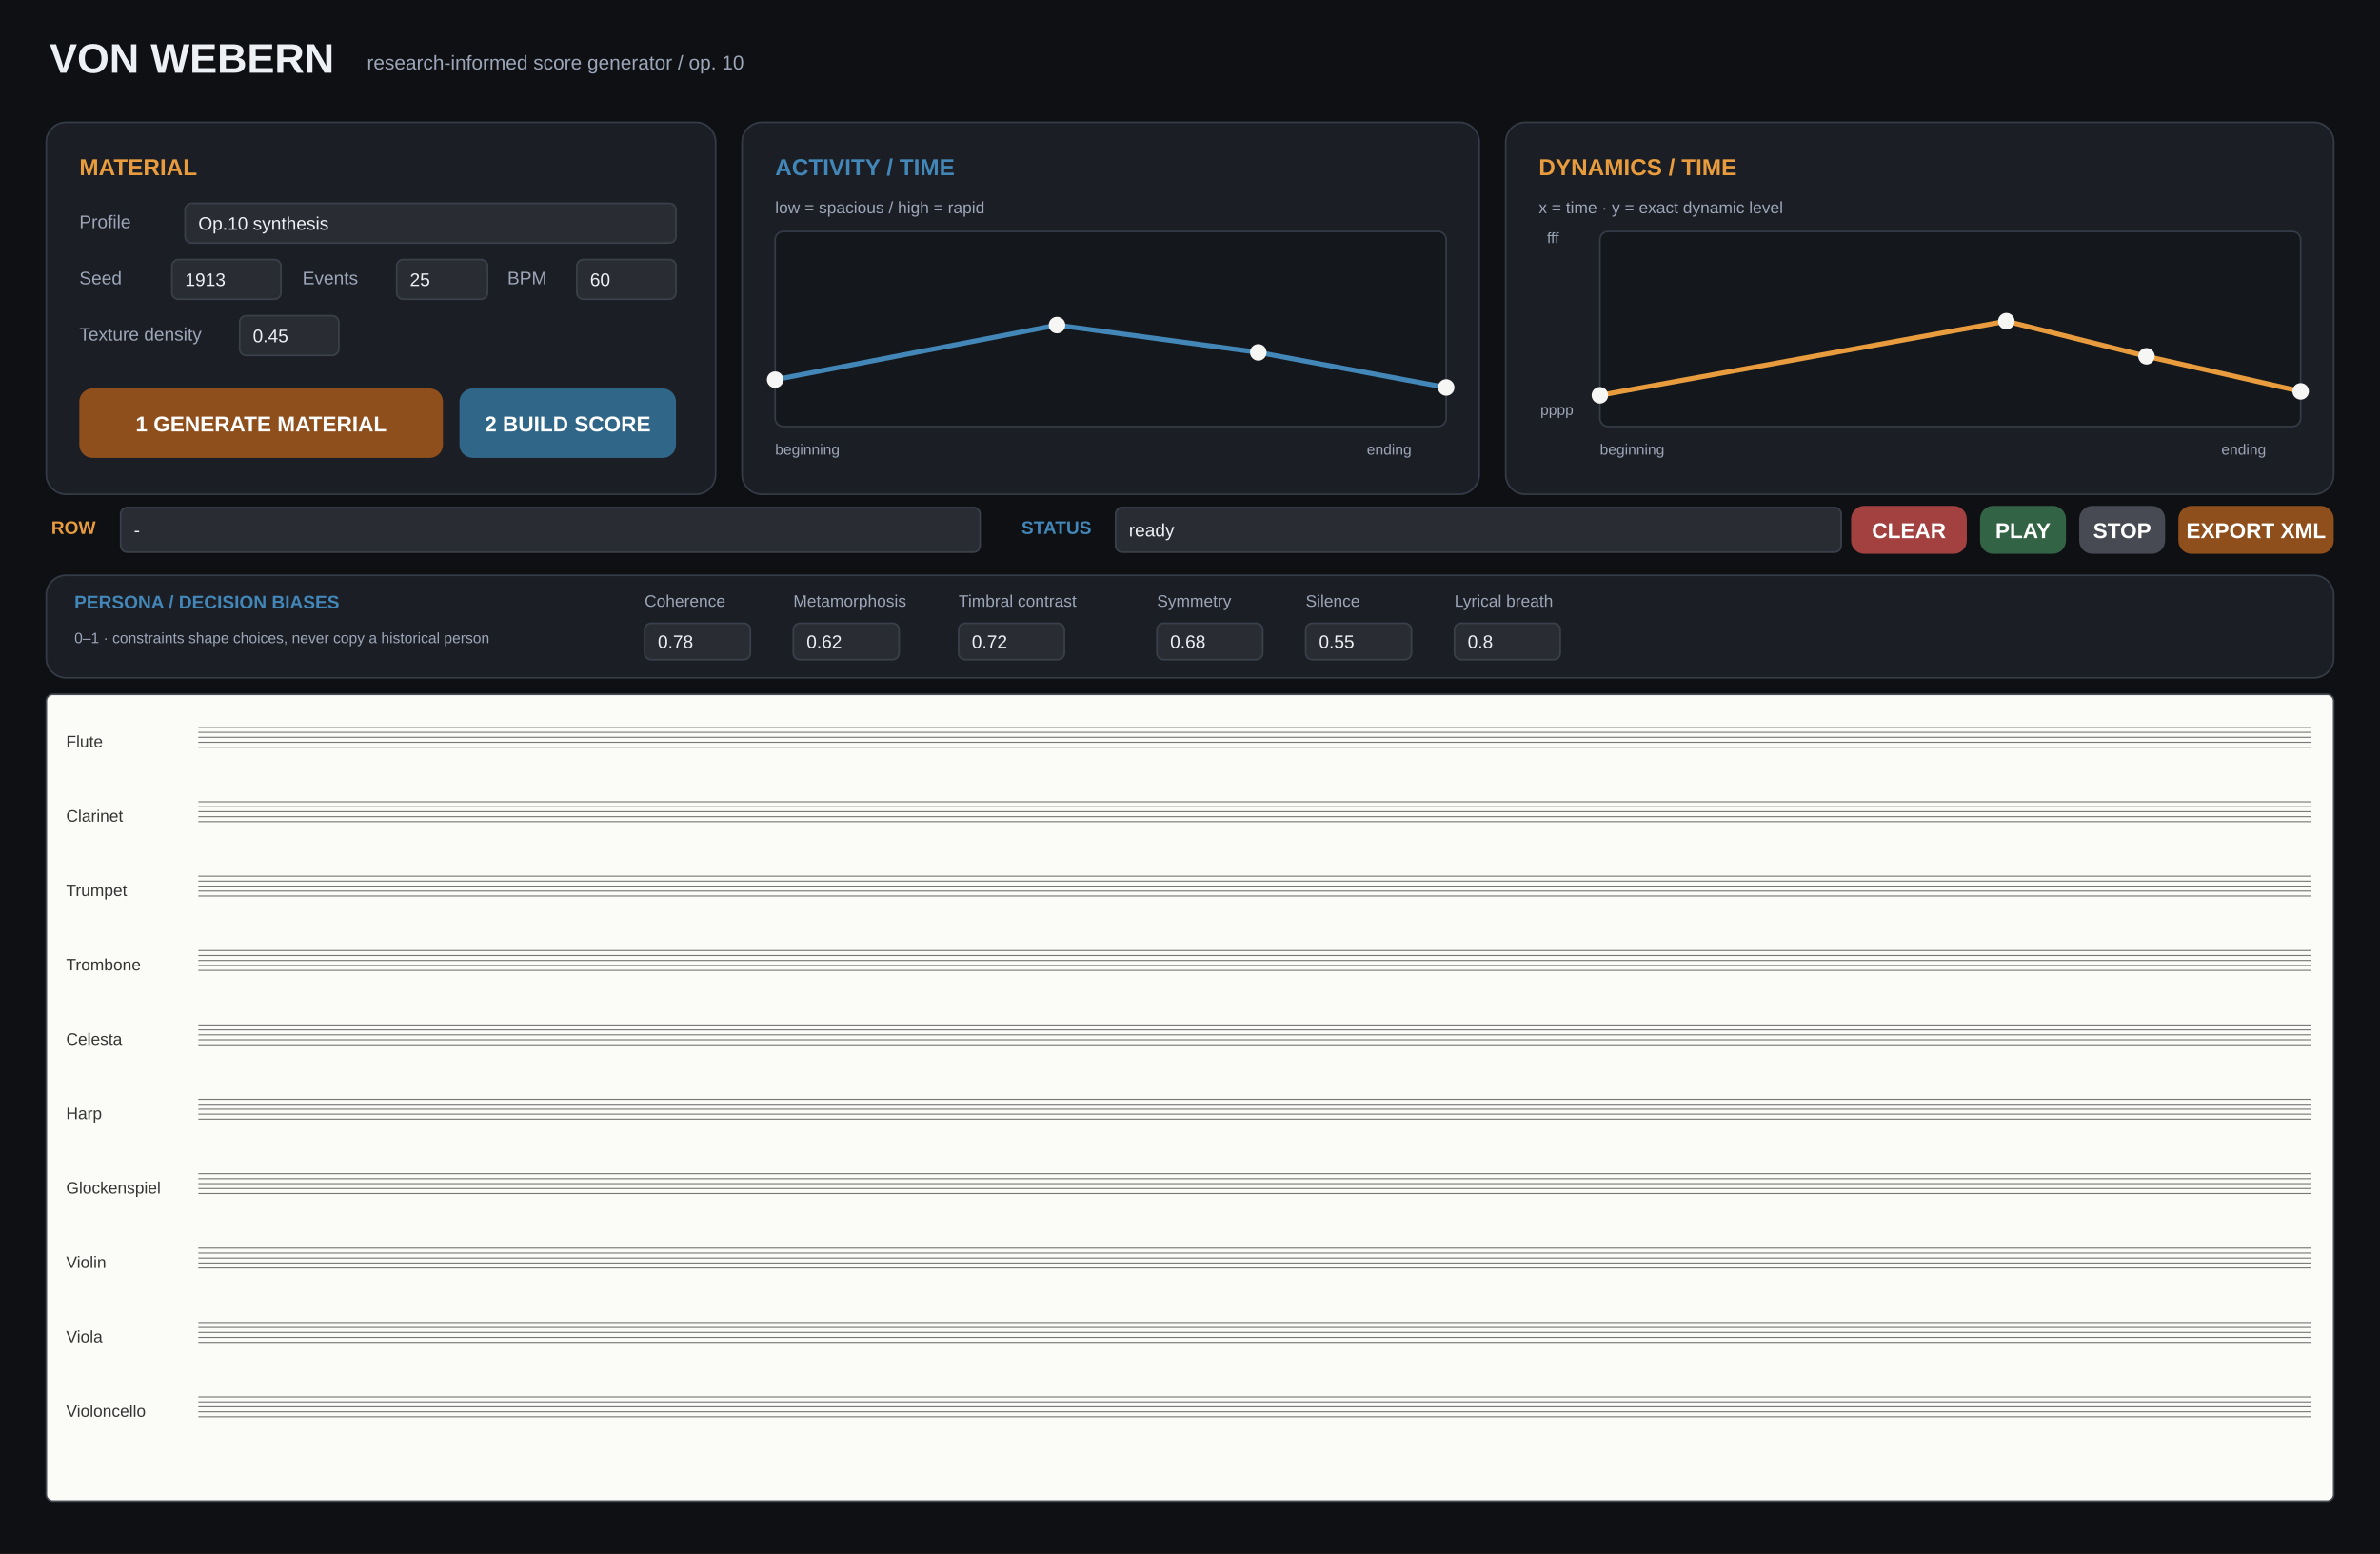
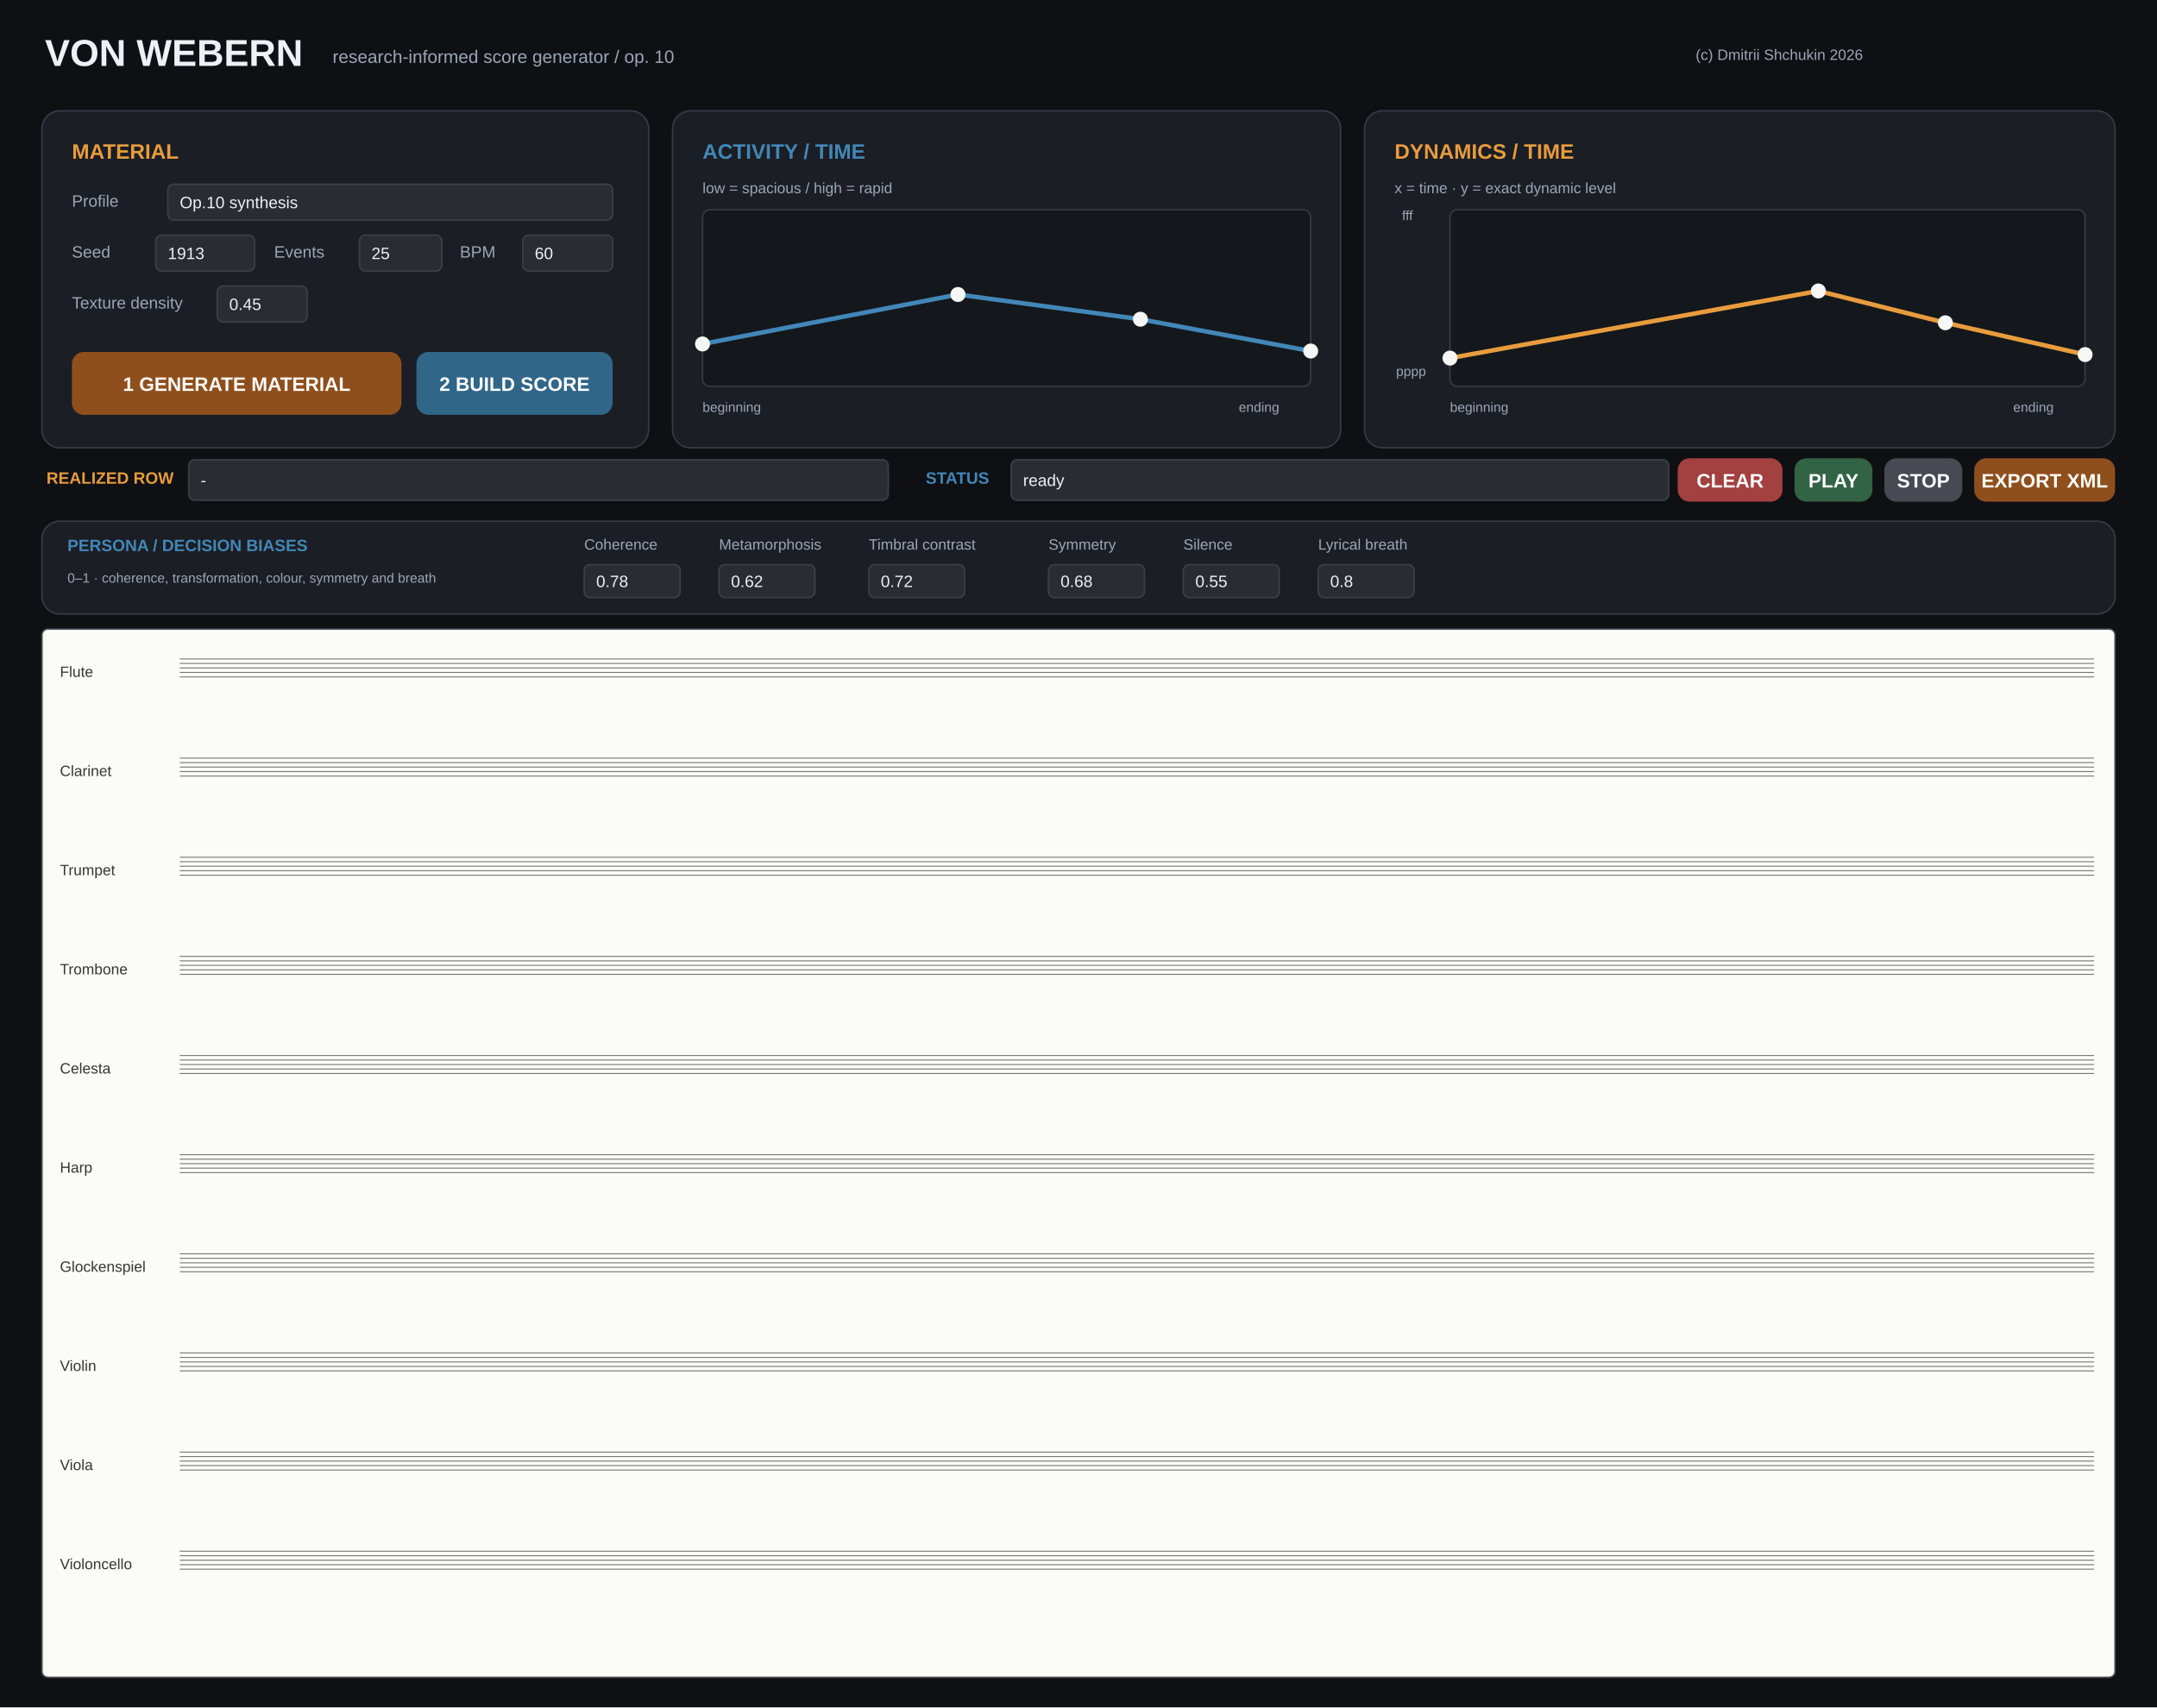
- <svg xmlns="http://www.w3.org/2000/svg" width="1440" height="940" viewBox="0 0 1440 940">
-   <rect width="1440" height="940" fill="#0e1013" />
+ <svg xmlns="http://www.w3.org/2000/svg" width="1440" height="1140" viewBox="0 0 1440 1140">
+   <rect width="1440" height="1140" fill="#0e1013" />
  <rect x="28" y="74" width="405" height="225" rx="12" fill="#1b1e24" stroke="#353b47" />
  <rect x="449" y="74" width="446" height="225" rx="12" fill="#1b1e24" stroke="#353b47" />
  <rect x="911" y="74" width="501" height="225" rx="12" fill="#1b1e24" stroke="#353b47" />
  <text x="30" y="44" fill="rgb(237,240,245)" font-size="25" font-weight="700" font-family="Arial">VON WEBERN</text>
  <text x="222" y="42" fill="rgb(156,166,184)" font-size="12" font-weight="400" font-family="Arial">research-informed score generator / op. 10</text>
+   <text x="1132" y="40" fill="rgb(156,166,184)" font-size="10" font-weight="400" font-family="Arial">(c) Dmitrii Shchukin 2026</text>
  <text x="48" y="106" fill="rgb(232,156,61)" font-size="14" font-weight="700" font-family="Arial">MATERIAL</text>
  <text x="469" y="106" fill="rgb(66,135,184)" font-size="14" font-weight="700" font-family="Arial">ACTIVITY / TIME</text>
  <text x="931" y="106" fill="rgb(232,156,61)" font-size="14" font-weight="700" font-family="Arial">DYNAMICS / TIME</text>
  <text x="48" y="138" fill="rgb(156,166,184)" font-size="11" font-weight="400" font-family="Arial">Profile</text>
  <rect x="112" y="123" width="297" height="24" rx="4" fill="#292c33" stroke="#3a404b" />
  <text x="120" y="139" fill="#eef0f4" font-size="11" font-family="Arial">Op.10 synthesis</text>
  <text x="48" y="172" fill="rgb(156,166,184)" font-size="11" font-weight="400" font-family="Arial">Seed</text>
  <rect x="104" y="157" width="66" height="24" rx="4" fill="#292c33" stroke="#3a404b" />
  <text x="112" y="173" fill="#eef0f4" font-size="11" font-family="Arial">1913</text>
  <text x="183" y="172" fill="rgb(156,166,184)" font-size="11" font-weight="400" font-family="Arial">Events</text>
  <rect x="240" y="157" width="55" height="24" rx="4" fill="#292c33" stroke="#3a404b" />
  <text x="248" y="173" fill="#eef0f4" font-size="11" font-family="Arial">25</text>
  <text x="307" y="172" fill="rgb(156,166,184)" font-size="11" font-weight="400" font-family="Arial">BPM</text>
  <rect x="349" y="157" width="60" height="24" rx="4" fill="#292c33" stroke="#3a404b" />
  <text x="357" y="173" fill="#eef0f4" font-size="11" font-family="Arial">60</text>
  <text x="48" y="206" fill="rgb(156,166,184)" font-size="11" font-weight="400" font-family="Arial">Texture density</text>
  <rect x="145" y="191" width="60" height="24" rx="4" fill="#292c33" stroke="#3a404b" />
  <text x="153" y="207" fill="#eef0f4" font-size="11" font-family="Arial">0.45</text>
  <rect x="48" y="235" width="220" height="42" rx="8" fill="rgb(143,79,28)" />
  <text x="158" y="261" fill="#fff" text-anchor="middle" font-size="13" font-weight="700" font-family="Arial">1  GENERATE MATERIAL</text>
  <rect x="278" y="235" width="131" height="42" rx="8" fill="rgb(48,102,135)" />
  <text x="343.5" y="261" fill="#fff" text-anchor="middle" font-size="13" font-weight="700" font-family="Arial">2  BUILD SCORE</text>
  <text x="469" y="129" fill="rgb(156,166,184)" font-size="10" font-weight="400" font-family="Arial">low = spacious / high = rapid</text>
  <rect x="469" y="140" width="406" height="118" rx="5" fill="#14171c" stroke="#353b47" />
  <polyline points="469,229.68 639.52,196.64 761.32,213.16 875,234.4" fill="none" stroke="rgb(66,135,184)" stroke-width="3" />
  <circle cx="469" cy="229.68" r="5" fill="#f6f6f4" />
  <circle cx="639.52" cy="196.64" r="5" fill="#f6f6f4" />
  <circle cx="761.32" cy="213.16" r="5" fill="#f6f6f4" />
  <circle cx="875" cy="234.4" r="5" fill="#f6f6f4" />
  <text x="469" y="275" fill="rgb(156,166,184)" font-size="9" font-weight="400" font-family="Arial">beginning</text>
  <text x="827" y="275" fill="rgb(156,166,184)" font-size="9" font-weight="400" font-family="Arial">ending</text>
  <text x="931" y="129" fill="rgb(156,166,184)" font-size="10" font-weight="400" font-family="Arial">x = time · y = exact dynamic level</text>
  <rect x="968" y="140" width="424" height="118" rx="5" fill="#14171c" stroke="#353b47" />
  <polyline points="968,239.12 1213.92,194.28 1298.72,215.52 1392,236.76" fill="none" stroke="rgb(232,156,61)" stroke-width="3" />
  <circle cx="968" cy="239.12" r="5" fill="#f6f6f4" />
  <circle cx="1213.92" cy="194.28" r="5" fill="#f6f6f4" />
  <circle cx="1298.72" cy="215.52" r="5" fill="#f6f6f4" />
  <circle cx="1392" cy="236.76" r="5" fill="#f6f6f4" />
  <text x="936" y="147" fill="rgb(156,166,184)" font-size="9" font-weight="400" font-family="Arial">fff</text>
  <text x="932" y="251" fill="rgb(156,166,184)" font-size="9" font-weight="400" font-family="Arial">pppp</text>
  <text x="968" y="275" fill="rgb(156,166,184)" font-size="9" font-weight="400" font-family="Arial">beginning</text>
  <text x="1344" y="275" fill="rgb(156,166,184)" font-size="9" font-weight="400" font-family="Arial">ending</text>
-   <text x="31" y="323" fill="rgb(232,156,61)" font-size="11" font-weight="700" font-family="Arial">ROW</text>
-   <rect x="73" y="307" width="520" height="27" rx="4" fill="#292c33" stroke="#3a404b" />
-   <text x="81" y="324.5" fill="#eef0f4" font-size="11" font-family="Arial">-</text>
+   <text x="31" y="323" fill="rgb(232,156,61)" font-size="11" font-weight="700" font-family="Arial">REALIZED ROW</text>
+   <rect x="126" y="307" width="467" height="27" rx="4" fill="#292c33" stroke="#3a404b" />
+   <text x="134" y="324.5" fill="#eef0f4" font-size="11" font-family="Arial">-</text>
  <text x="618" y="323" fill="rgb(66,135,184)" font-size="11" font-weight="700" font-family="Arial">STATUS</text>
  <rect x="675" y="307" width="439" height="27" rx="4" fill="#292c33" stroke="#3a404b" />
  <text x="683" y="324.5" fill="#eef0f4" font-size="11" font-family="Arial">ready</text>
  <rect x="1120" y="306" width="70" height="29" rx="8" fill="rgb(163,64,64)" />
  <text x="1155" y="325.5" fill="#fff" text-anchor="middle" font-size="13" font-weight="700" font-family="Arial">CLEAR</text>
  <rect x="1198" y="306" width="52" height="29" rx="8" fill="rgb(51,99,69)" />
  <text x="1224" y="325.5" fill="#fff" text-anchor="middle" font-size="13" font-weight="700" font-family="Arial">PLAY</text>
  <rect x="1258" y="306" width="52" height="29" rx="8" fill="rgb(71,74,82)" />
  <text x="1284" y="325.5" fill="#fff" text-anchor="middle" font-size="13" font-weight="700" font-family="Arial">STOP</text>
  <rect x="1318" y="306" width="94" height="29" rx="8" fill="rgb(143,79,28)" />
  <text x="1365" y="325.5" fill="#fff" text-anchor="middle" font-size="13" font-weight="700" font-family="Arial">EXPORT XML</text>
  <rect x="28" y="348" width="1384" height="62" rx="12" fill="#1b1e24" stroke="#353b47" />
  <text x="45" y="368" fill="rgb(66,135,184)" font-size="11" font-weight="700" font-family="Arial">PERSONA / DECISION BIASES</text>
-   <text x="45" y="389" fill="rgb(156,166,184)" font-size="9" font-weight="400" font-family="Arial">0–1 · constraints shape choices, never copy a historical person</text>
+   <text x="45" y="389" fill="rgb(156,166,184)" font-size="9" font-weight="400" font-family="Arial">0–1 · coherence, transformation, colour, symmetry and breath</text>
  <text x="390" y="367" fill="rgb(156,166,184)" font-size="10" font-weight="400" font-family="Arial">Coherence</text>
  <rect x="390" y="377" width="64" height="22" rx="4" fill="#292c33" stroke="#3a404b" />
  <text x="398" y="392" fill="#eef0f4" font-size="11" font-family="Arial">0.78</text>
  <text x="480" y="367" fill="rgb(156,166,184)" font-size="10" font-weight="400" font-family="Arial">Metamorphosis</text>
  <rect x="480" y="377" width="64" height="22" rx="4" fill="#292c33" stroke="#3a404b" />
  <text x="488" y="392" fill="#eef0f4" font-size="11" font-family="Arial">0.62</text>
  <text x="580" y="367" fill="rgb(156,166,184)" font-size="10" font-weight="400" font-family="Arial">Timbral contrast</text>
  <rect x="580" y="377" width="64" height="22" rx="4" fill="#292c33" stroke="#3a404b" />
  <text x="588" y="392" fill="#eef0f4" font-size="11" font-family="Arial">0.72</text>
  <text x="700" y="367" fill="rgb(156,166,184)" font-size="10" font-weight="400" font-family="Arial">Symmetry</text>
  <rect x="700" y="377" width="64" height="22" rx="4" fill="#292c33" stroke="#3a404b" />
  <text x="708" y="392" fill="#eef0f4" font-size="11" font-family="Arial">0.68</text>
  <text x="790" y="367" fill="rgb(156,166,184)" font-size="10" font-weight="400" font-family="Arial">Silence</text>
  <rect x="790" y="377" width="64" height="22" rx="4" fill="#292c33" stroke="#3a404b" />
  <text x="798" y="392" fill="#eef0f4" font-size="11" font-family="Arial">0.55</text>
  <text x="880" y="367" fill="rgb(156,166,184)" font-size="10" font-weight="400" font-family="Arial">Lyrical breath</text>
  <rect x="880" y="377" width="64" height="22" rx="4" fill="#292c33" stroke="#3a404b" />
  <text x="888" y="392" fill="#eef0f4" font-size="11" font-family="Arial">0.8</text>
-   <rect x="28" y="420" width="1384" height="488" rx="4" fill="#fbfbf7" stroke="#464b54" />
+   <rect x="28" y="420" width="1384" height="700" rx="4" fill="#fbfbf7" stroke="#464b54" />
  <text x="40" y="452" fill="#353535" font-size="10" font-family="Arial">Flute</text>
  <line x1="120" y1="440" x2="1398" y2="440" stroke="#777" stroke-width="0.65" />
  <line x1="120" y1="443" x2="1398" y2="443" stroke="#777" stroke-width="0.65" />
  <line x1="120" y1="446" x2="1398" y2="446" stroke="#777" stroke-width="0.65" />
  <line x1="120" y1="449" x2="1398" y2="449" stroke="#777" stroke-width="0.65" />
  <line x1="120" y1="452" x2="1398" y2="452" stroke="#777" stroke-width="0.65" />
-   <text x="40" y="497" fill="#353535" font-size="10" font-family="Arial">Clarinet</text>
-   <line x1="120" y1="485" x2="1398" y2="485" stroke="#777" stroke-width="0.65" />
-   <line x1="120" y1="488" x2="1398" y2="488" stroke="#777" stroke-width="0.65" />
-   <line x1="120" y1="491" x2="1398" y2="491" stroke="#777" stroke-width="0.65" />
-   <line x1="120" y1="494" x2="1398" y2="494" stroke="#777" stroke-width="0.65" />
-   <line x1="120" y1="497" x2="1398" y2="497" stroke="#777" stroke-width="0.65" />
-   <text x="40" y="542" fill="#353535" font-size="10" font-family="Arial">Trumpet</text>
-   <line x1="120" y1="530" x2="1398" y2="530" stroke="#777" stroke-width="0.65" />
-   <line x1="120" y1="533" x2="1398" y2="533" stroke="#777" stroke-width="0.65" />
-   <line x1="120" y1="536" x2="1398" y2="536" stroke="#777" stroke-width="0.65" />
-   <line x1="120" y1="539" x2="1398" y2="539" stroke="#777" stroke-width="0.65" />
-   <line x1="120" y1="542" x2="1398" y2="542" stroke="#777" stroke-width="0.65" />
-   <text x="40" y="587" fill="#353535" font-size="10" font-family="Arial">Trombone</text>
-   <line x1="120" y1="575" x2="1398" y2="575" stroke="#777" stroke-width="0.65" />
-   <line x1="120" y1="578" x2="1398" y2="578" stroke="#777" stroke-width="0.65" />
-   <line x1="120" y1="581" x2="1398" y2="581" stroke="#777" stroke-width="0.65" />
-   <line x1="120" y1="584" x2="1398" y2="584" stroke="#777" stroke-width="0.65" />
-   <line x1="120" y1="587" x2="1398" y2="587" stroke="#777" stroke-width="0.65" />
-   <text x="40" y="632" fill="#353535" font-size="10" font-family="Arial">Celesta</text>
-   <line x1="120" y1="620" x2="1398" y2="620" stroke="#777" stroke-width="0.65" />
-   <line x1="120" y1="623" x2="1398" y2="623" stroke="#777" stroke-width="0.65" />
-   <line x1="120" y1="626" x2="1398" y2="626" stroke="#777" stroke-width="0.65" />
-   <line x1="120" y1="629" x2="1398" y2="629" stroke="#777" stroke-width="0.65" />
-   <line x1="120" y1="632" x2="1398" y2="632" stroke="#777" stroke-width="0.65" />
-   <text x="40" y="677" fill="#353535" font-size="10" font-family="Arial">Harp</text>
-   <line x1="120" y1="665" x2="1398" y2="665" stroke="#777" stroke-width="0.65" />
-   <line x1="120" y1="668" x2="1398" y2="668" stroke="#777" stroke-width="0.65" />
-   <line x1="120" y1="671" x2="1398" y2="671" stroke="#777" stroke-width="0.65" />
-   <line x1="120" y1="674" x2="1398" y2="674" stroke="#777" stroke-width="0.65" />
-   <line x1="120" y1="677" x2="1398" y2="677" stroke="#777" stroke-width="0.65" />
-   <text x="40" y="722" fill="#353535" font-size="10" font-family="Arial">Glockenspiel</text>
-   <line x1="120" y1="710" x2="1398" y2="710" stroke="#777" stroke-width="0.65" />
-   <line x1="120" y1="713" x2="1398" y2="713" stroke="#777" stroke-width="0.65" />
-   <line x1="120" y1="716" x2="1398" y2="716" stroke="#777" stroke-width="0.65" />
-   <line x1="120" y1="719" x2="1398" y2="719" stroke="#777" stroke-width="0.65" />
-   <line x1="120" y1="722" x2="1398" y2="722" stroke="#777" stroke-width="0.65" />
-   <text x="40" y="767" fill="#353535" font-size="10" font-family="Arial">Violin</text>
-   <line x1="120" y1="755" x2="1398" y2="755" stroke="#777" stroke-width="0.65" />
-   <line x1="120" y1="758" x2="1398" y2="758" stroke="#777" stroke-width="0.65" />
-   <line x1="120" y1="761" x2="1398" y2="761" stroke="#777" stroke-width="0.65" />
-   <line x1="120" y1="764" x2="1398" y2="764" stroke="#777" stroke-width="0.65" />
-   <line x1="120" y1="767" x2="1398" y2="767" stroke="#777" stroke-width="0.65" />
-   <text x="40" y="812" fill="#353535" font-size="10" font-family="Arial">Viola</text>
-   <line x1="120" y1="800" x2="1398" y2="800" stroke="#777" stroke-width="0.65" />
-   <line x1="120" y1="803" x2="1398" y2="803" stroke="#777" stroke-width="0.65" />
-   <line x1="120" y1="806" x2="1398" y2="806" stroke="#777" stroke-width="0.65" />
-   <line x1="120" y1="809" x2="1398" y2="809" stroke="#777" stroke-width="0.65" />
-   <line x1="120" y1="812" x2="1398" y2="812" stroke="#777" stroke-width="0.65" />
-   <text x="40" y="857" fill="#353535" font-size="10" font-family="Arial">Violoncello</text>
-   <line x1="120" y1="845" x2="1398" y2="845" stroke="#777" stroke-width="0.65" />
-   <line x1="120" y1="848" x2="1398" y2="848" stroke="#777" stroke-width="0.65" />
-   <line x1="120" y1="851" x2="1398" y2="851" stroke="#777" stroke-width="0.65" />
-   <line x1="120" y1="854" x2="1398" y2="854" stroke="#777" stroke-width="0.65" />
-   <line x1="120" y1="857" x2="1398" y2="857" stroke="#777" stroke-width="0.65" />
+   <text x="40" y="518.2" fill="#353535" font-size="10" font-family="Arial">Clarinet</text>
+   <line x1="120" y1="506.2" x2="1398" y2="506.2" stroke="#777" stroke-width="0.65" />
+   <line x1="120" y1="509.2" x2="1398" y2="509.2" stroke="#777" stroke-width="0.65" />
+   <line x1="120" y1="512.2" x2="1398" y2="512.2" stroke="#777" stroke-width="0.65" />
+   <line x1="120" y1="515.2" x2="1398" y2="515.2" stroke="#777" stroke-width="0.65" />
+   <line x1="120" y1="518.2" x2="1398" y2="518.2" stroke="#777" stroke-width="0.65" />
+   <text x="40" y="584.4" fill="#353535" font-size="10" font-family="Arial">Trumpet</text>
+   <line x1="120" y1="572.4" x2="1398" y2="572.4" stroke="#777" stroke-width="0.65" />
+   <line x1="120" y1="575.4" x2="1398" y2="575.4" stroke="#777" stroke-width="0.65" />
+   <line x1="120" y1="578.4" x2="1398" y2="578.4" stroke="#777" stroke-width="0.65" />
+   <line x1="120" y1="581.4" x2="1398" y2="581.4" stroke="#777" stroke-width="0.65" />
+   <line x1="120" y1="584.4" x2="1398" y2="584.4" stroke="#777" stroke-width="0.65" />
+   <text x="40" y="650.6" fill="#353535" font-size="10" font-family="Arial">Trombone</text>
+   <line x1="120" y1="638.6" x2="1398" y2="638.6" stroke="#777" stroke-width="0.65" />
+   <line x1="120" y1="641.6" x2="1398" y2="641.6" stroke="#777" stroke-width="0.65" />
+   <line x1="120" y1="644.6" x2="1398" y2="644.6" stroke="#777" stroke-width="0.65" />
+   <line x1="120" y1="647.6" x2="1398" y2="647.6" stroke="#777" stroke-width="0.65" />
+   <line x1="120" y1="650.6" x2="1398" y2="650.6" stroke="#777" stroke-width="0.65" />
+   <text x="40" y="716.8" fill="#353535" font-size="10" font-family="Arial">Celesta</text>
+   <line x1="120" y1="704.8" x2="1398" y2="704.8" stroke="#777" stroke-width="0.65" />
+   <line x1="120" y1="707.8" x2="1398" y2="707.8" stroke="#777" stroke-width="0.65" />
+   <line x1="120" y1="710.8" x2="1398" y2="710.8" stroke="#777" stroke-width="0.65" />
+   <line x1="120" y1="713.8" x2="1398" y2="713.8" stroke="#777" stroke-width="0.65" />
+   <line x1="120" y1="716.8" x2="1398" y2="716.8" stroke="#777" stroke-width="0.65" />
+   <text x="40" y="783" fill="#353535" font-size="10" font-family="Arial">Harp</text>
+   <line x1="120" y1="771" x2="1398" y2="771" stroke="#777" stroke-width="0.65" />
+   <line x1="120" y1="774" x2="1398" y2="774" stroke="#777" stroke-width="0.65" />
+   <line x1="120" y1="777" x2="1398" y2="777" stroke="#777" stroke-width="0.65" />
+   <line x1="120" y1="780" x2="1398" y2="780" stroke="#777" stroke-width="0.65" />
+   <line x1="120" y1="783" x2="1398" y2="783" stroke="#777" stroke-width="0.65" />
+   <text x="40" y="849.2" fill="#353535" font-size="10" font-family="Arial">Glockenspiel</text>
+   <line x1="120" y1="837.2" x2="1398" y2="837.2" stroke="#777" stroke-width="0.65" />
+   <line x1="120" y1="840.2" x2="1398" y2="840.2" stroke="#777" stroke-width="0.65" />
+   <line x1="120" y1="843.2" x2="1398" y2="843.2" stroke="#777" stroke-width="0.65" />
+   <line x1="120" y1="846.2" x2="1398" y2="846.2" stroke="#777" stroke-width="0.65" />
+   <line x1="120" y1="849.2" x2="1398" y2="849.2" stroke="#777" stroke-width="0.65" />
+   <text x="40" y="915.4" fill="#353535" font-size="10" font-family="Arial">Violin</text>
+   <line x1="120" y1="903.4" x2="1398" y2="903.4" stroke="#777" stroke-width="0.65" />
+   <line x1="120" y1="906.4" x2="1398" y2="906.4" stroke="#777" stroke-width="0.65" />
+   <line x1="120" y1="909.4" x2="1398" y2="909.4" stroke="#777" stroke-width="0.65" />
+   <line x1="120" y1="912.4" x2="1398" y2="912.4" stroke="#777" stroke-width="0.65" />
+   <line x1="120" y1="915.4" x2="1398" y2="915.4" stroke="#777" stroke-width="0.65" />
+   <text x="40" y="981.6" fill="#353535" font-size="10" font-family="Arial">Viola</text>
+   <line x1="120" y1="969.6" x2="1398" y2="969.6" stroke="#777" stroke-width="0.65" />
+   <line x1="120" y1="972.6" x2="1398" y2="972.6" stroke="#777" stroke-width="0.65" />
+   <line x1="120" y1="975.6" x2="1398" y2="975.6" stroke="#777" stroke-width="0.65" />
+   <line x1="120" y1="978.6" x2="1398" y2="978.6" stroke="#777" stroke-width="0.65" />
+   <line x1="120" y1="981.6" x2="1398" y2="981.6" stroke="#777" stroke-width="0.65" />
+   <text x="40" y="1047.8" fill="#353535" font-size="10" font-family="Arial">Violoncello</text>
+   <line x1="120" y1="1035.8" x2="1398" y2="1035.8" stroke="#777" stroke-width="0.65" />
+   <line x1="120" y1="1038.8" x2="1398" y2="1038.8" stroke="#777" stroke-width="0.65" />
+   <line x1="120" y1="1041.8" x2="1398" y2="1041.8" stroke="#777" stroke-width="0.65" />
+   <line x1="120" y1="1044.8" x2="1398" y2="1044.8" stroke="#777" stroke-width="0.65" />
+   <line x1="120" y1="1047.8" x2="1398" y2="1047.8" stroke="#777" stroke-width="0.65" />
</svg>
